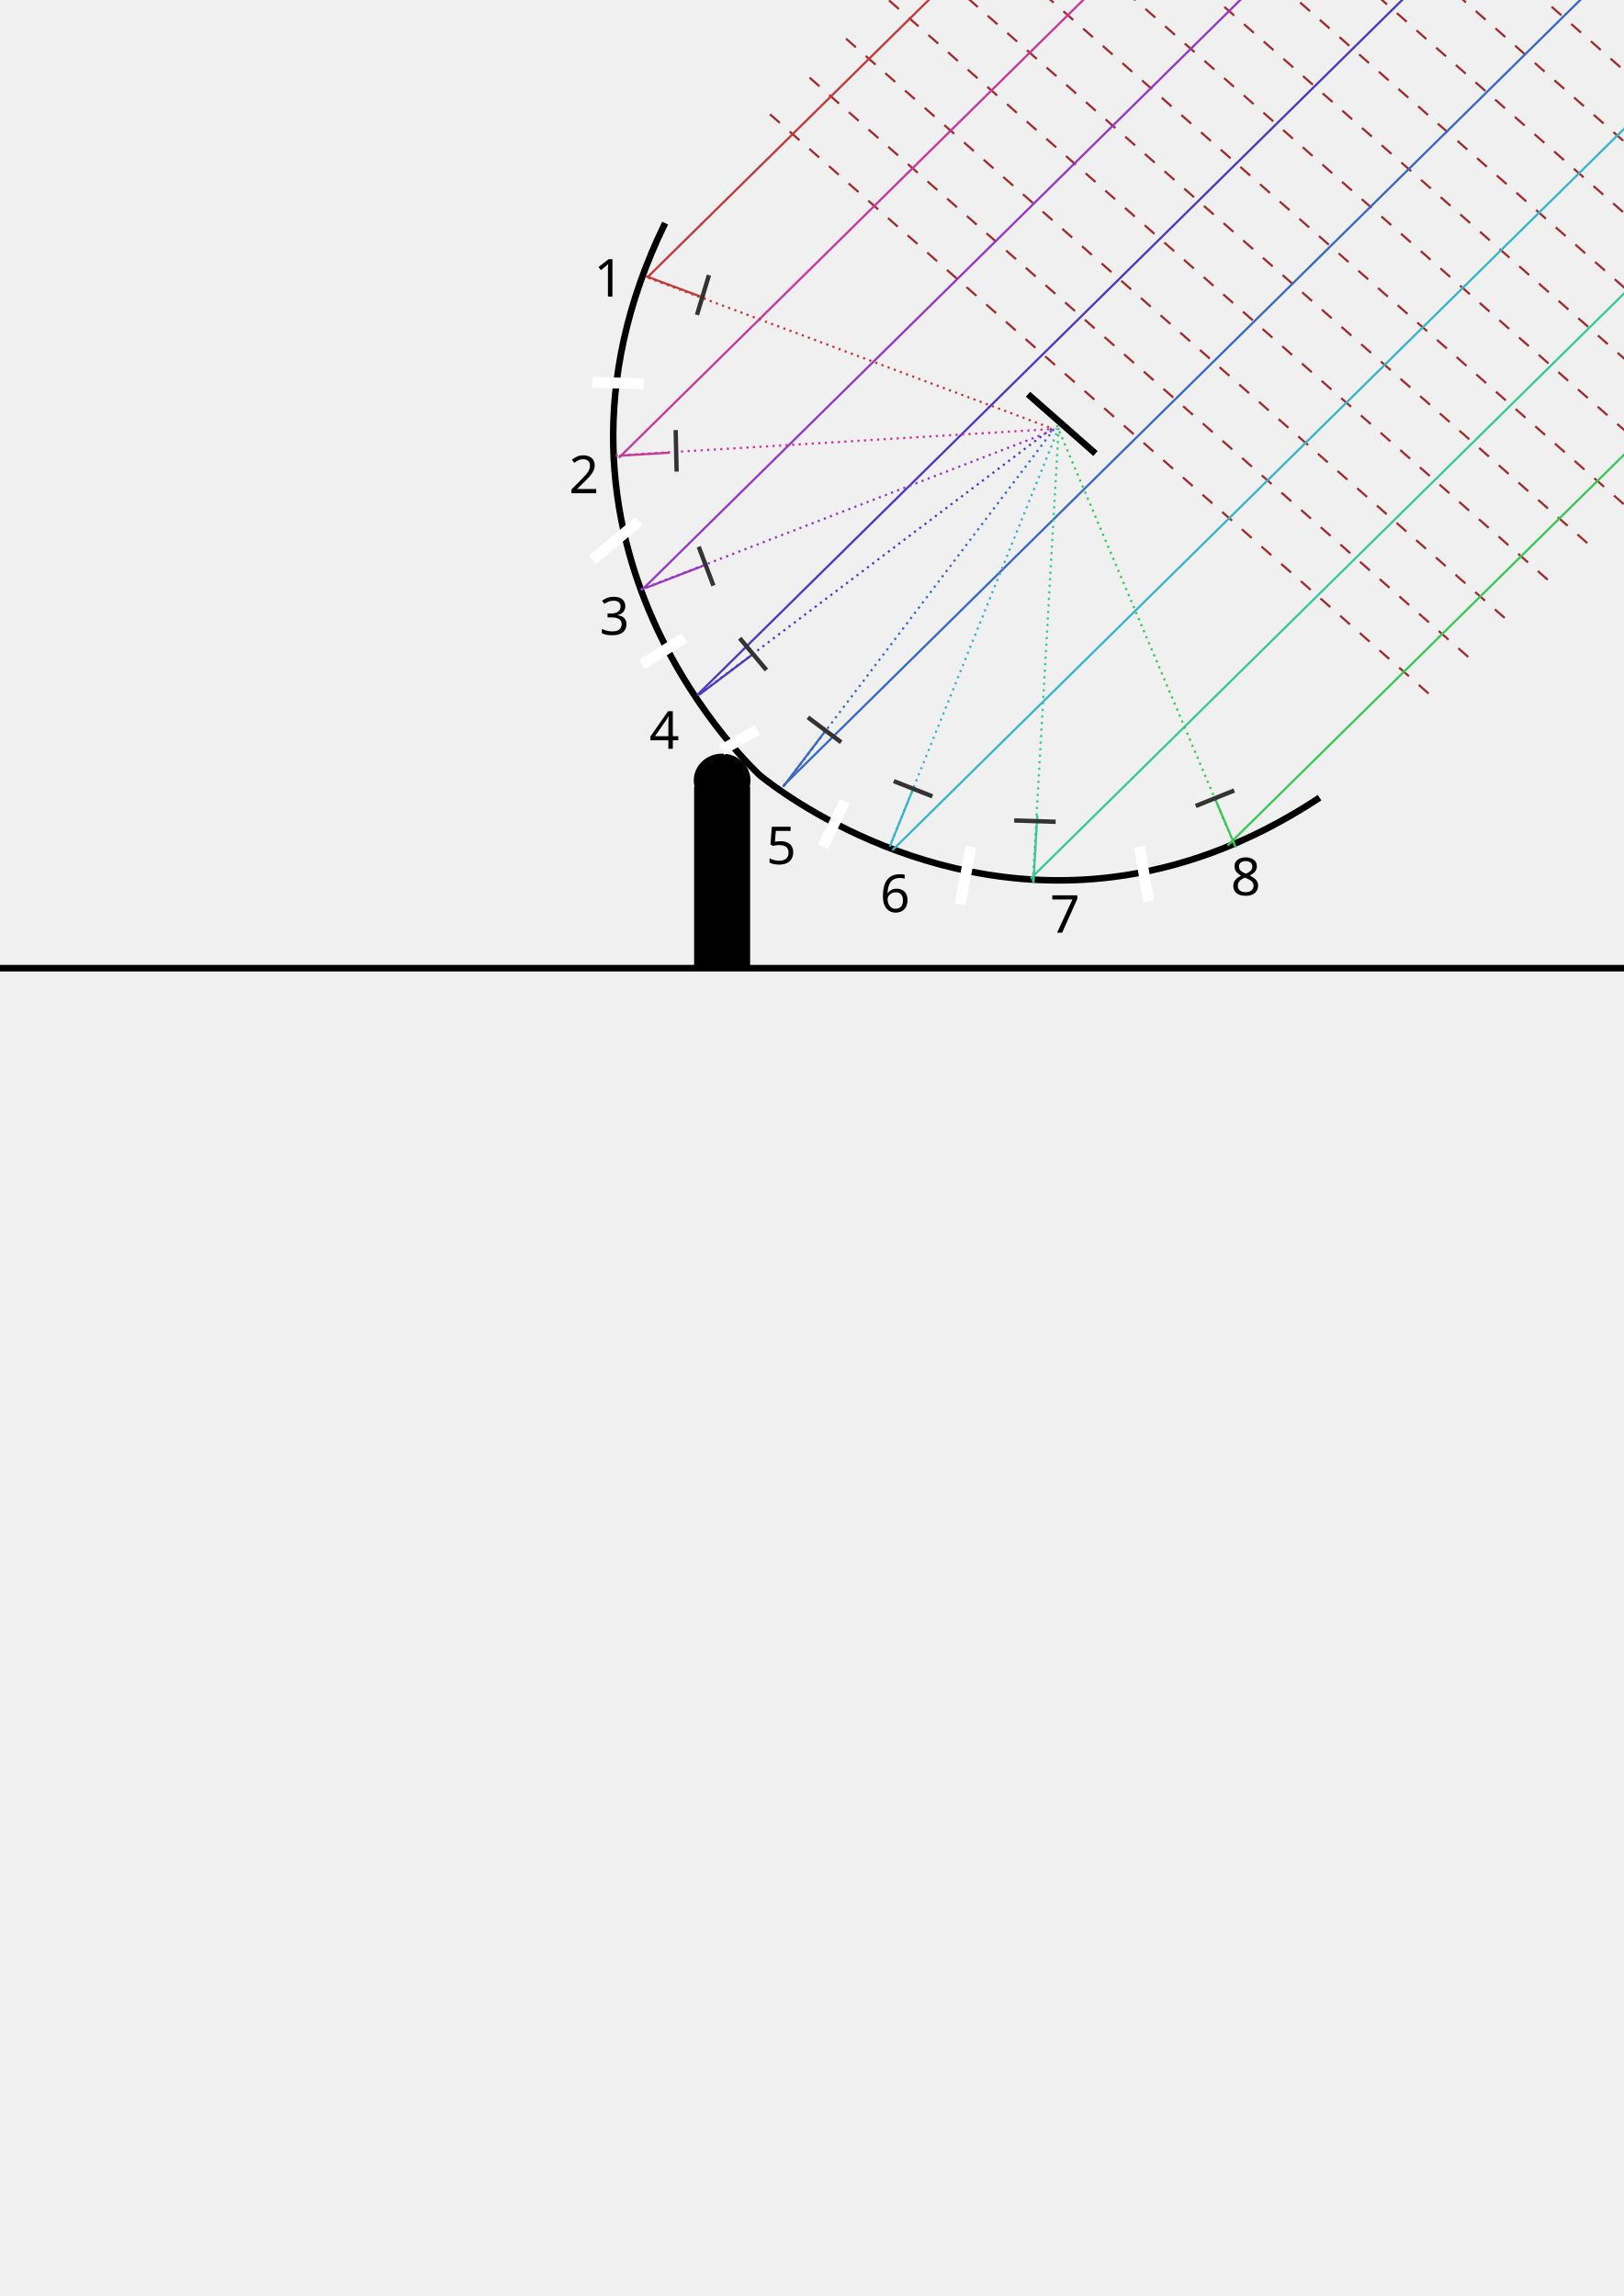
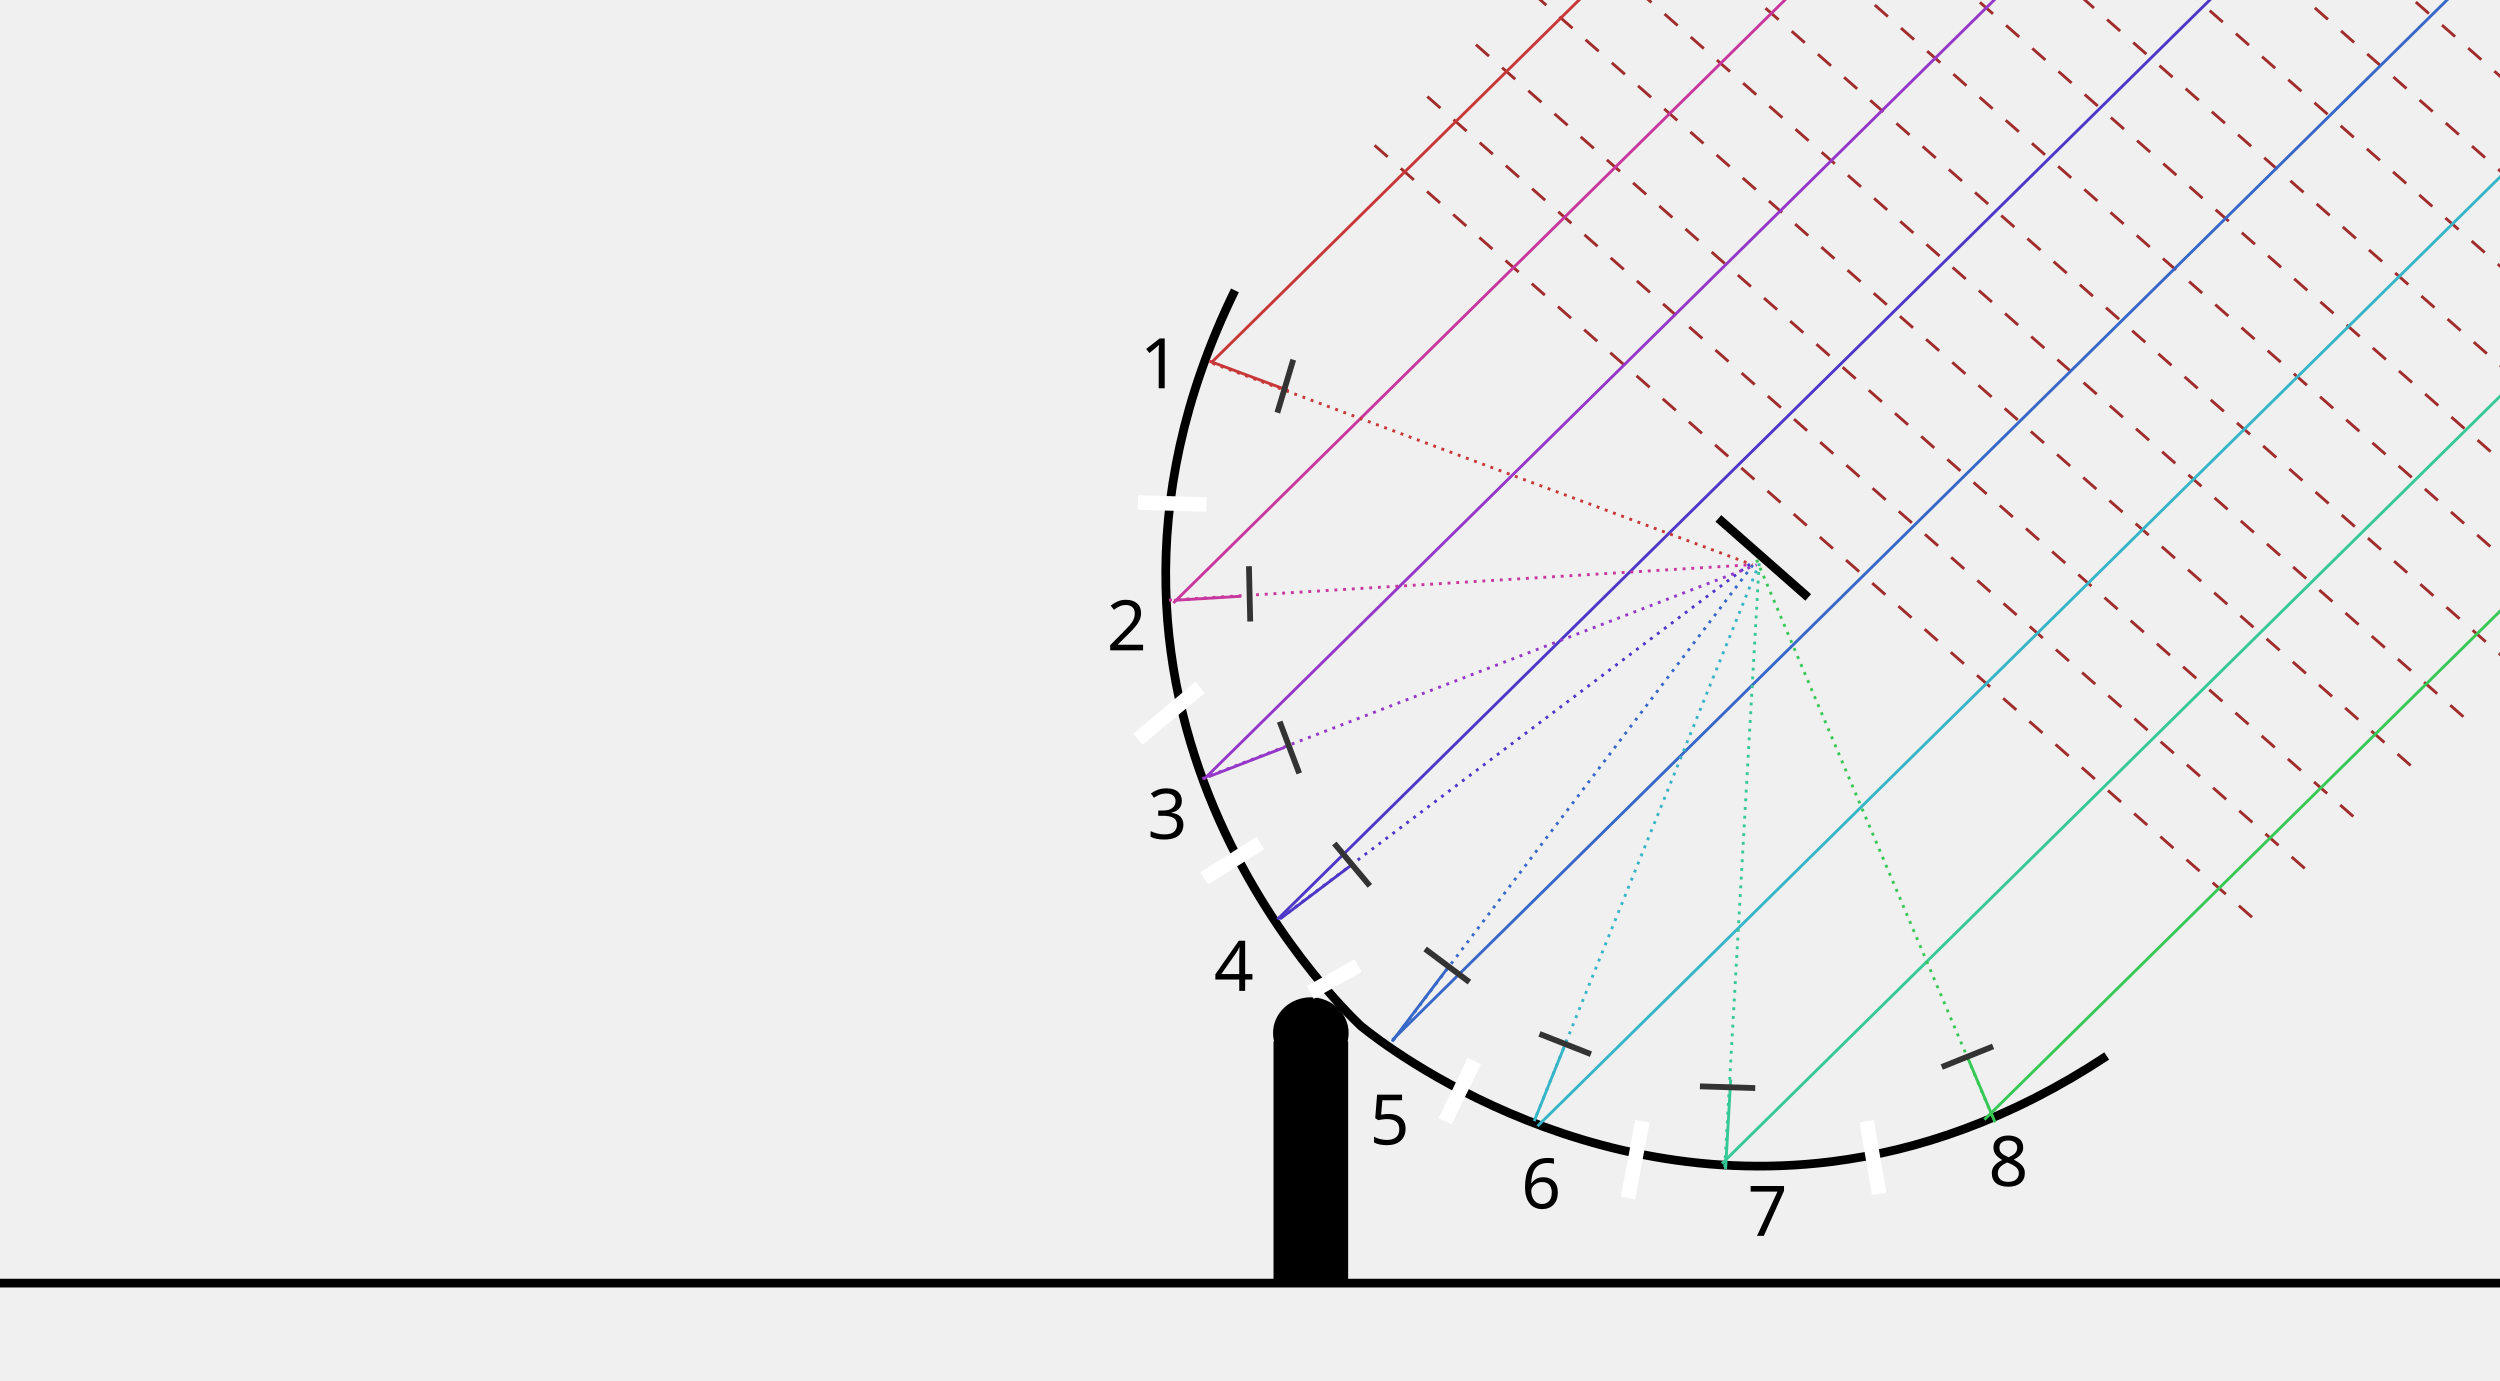
- <svg xmlns="http://www.w3.org/2000/svg" width="744.094" height="1052.362" id="svg2" version="1.1">
+ <svg xmlns="http://www.w3.org/2000/svg" width="860" height="475" id="svg2" version="1.1">
  <defs id="defs4">
-     <marker orient="auto" refY="0.0" refX="0.0" id="Arrow2Lstart" style="overflow:visible">
-       <path id="path4304" style="fill-rule:evenodd;stroke-width:0.625;stroke-linejoin:round" d="M 8.719,4.034 L -2.207,0.016 L 8.719,-4.002 C 6.973,-1.63 6.983,1.616 8.719,4.034 z " transform="scale(1.1) translate(1,0)" />
+     <marker orient="auto" refY="0" refX="0" id="Arrow2Lstart" style="overflow:visible">
+       <path id="path4304" style="fill-rule:evenodd;stroke-width:0.625;stroke-linejoin:round" d="M 8.719,4.034 -2.207,0.016 8.719,-4.002 c -1.745,2.372 -1.735,5.617 -6e-7,8.035 z" transform="matrix(1.1,0,0,1.1,1.1,0)" />
    </marker>
-     <marker orient="auto" refY="0.0" refX="0.0" id="Arrow1Lstart" style="overflow:visible">
-       <path id="path4286" d="M 0.0,0.0 L 5.0,-5.0 L -12.5,0.0 L 5.0,5.0 L 0.0,0.0 z " style="fill-rule:evenodd;stroke:#000000;stroke-width:1.0pt" transform="scale(0.8) translate(12.5,0)" />
+     <marker orient="auto" refY="0" refX="0" id="Arrow1Lstart" style="overflow:visible">
+       <path id="path4286" d="M 0,0 5,-5 -12.5,0 5,5 0,0 z" style="fill-rule:evenodd;stroke:#000000;stroke-width:1pt" transform="matrix(0.8,0,0,0.8,10,0)" />
    </marker>
-     <marker orient="auto" refY="0.0" refX="0.0" id="Arrow2Mend" style="overflow:visible;">
-       <path id="path4313" style="fill-rule:evenodd;stroke-width:0.625;stroke-linejoin:round;" d="M 8.719,4.034 L -2.207,0.016 L 8.719,-4.002 C 6.973,-1.63 6.983,1.616 8.719,4.034 z " transform="scale(0.6) rotate(180) translate(0,0)" />
+     <marker orient="auto" refY="0" refX="0" id="Arrow2Mend" style="overflow:visible">
+       <path id="path4313" style="fill-rule:evenodd;stroke-width:0.625;stroke-linejoin:round" d="M 8.719,4.034 -2.207,0.016 8.719,-4.002 c -1.745,2.372 -1.735,5.617 -6e-7,8.035 z" transform="scale(-0.6,-0.6)" />
    </marker>
-     <marker orient="auto" refY="0.0" refX="0.0" id="Arrow1Lend" style="overflow:visible;">
-       <path id="path4289" d="M 0.0,0.0 L 5.0,-5.0 L -12.5,0.0 L 5.0,5.0 L 0.0,0.0 z " style="fill-rule:evenodd;stroke:#000000;stroke-width:1.0pt;" transform="scale(0.8) rotate(180) translate(12.5,0)" />
+     <marker orient="auto" refY="0" refX="0" id="Arrow1Lend" style="overflow:visible">
+       <path id="path4289" d="M 0,0 5,-5 -12.5,0 5,5 0,0 z" style="fill-rule:evenodd;stroke:#000000;stroke-width:1pt" transform="matrix(-0.8,0,0,-0.8,-10,0)" />
    </marker>
  </defs>
-   <g id="layer1">
-     <path id="path2985" d="M 352.857,52.362 655.714,318.791" style="fill:#ff2a2a;stroke:#a02c2c;stroke-width:1;stroke-linecap:butt;stroke-linejoin:miter;stroke-miterlimit:4;stroke-opacity:1;stroke-dasharray:6, 6;stroke-dashoffset:0" />
-     <path id="path2985-4" d="M 371,35.576 673.857,302.005" style="fill:#ff2a2a;stroke:#a02c2c;stroke-width:1;stroke-linecap:butt;stroke-linejoin:miter;stroke-miterlimit:4;stroke-opacity:1;stroke-dasharray:6, 6;stroke-dashoffset:0" />
-     <path id="path2985-4-7" d="M 387.714,17.719 690.571,284.148" style="fill:#ff2a2a;stroke:#a02c2c;stroke-width:1;stroke-linecap:butt;stroke-linejoin:miter;stroke-miterlimit:4;stroke-opacity:1;stroke-dasharray:6, 6;stroke-dashoffset:0" />
-     <path id="path2985-45" d="M 407.429,0.184 710.286,266.612" style="fill:#ff2a2a;stroke:#a02c2c;stroke-width:1;stroke-linecap:butt;stroke-linejoin:miter;stroke-miterlimit:4;stroke-opacity:1;stroke-dasharray:6, 6;stroke-dashoffset:0" />
-     <path id="path2985-4-2" d="M 425.571,-16.602 728.429,249.826" style="fill:#ff2a2a;stroke:#a02c2c;stroke-width:1;stroke-linecap:butt;stroke-linejoin:miter;stroke-miterlimit:4;stroke-opacity:1;stroke-dasharray:6, 6;stroke-dashoffset:0" />
-     <path id="path2985-4-7-8" d="M 442.286,-34.459 745.143,231.969" style="fill:#ff2a2a;stroke:#a02c2c;stroke-width:1;stroke-linecap:butt;stroke-linejoin:miter;stroke-miterlimit:4;stroke-opacity:1;stroke-dasharray:6, 6;stroke-dashoffset:0" />
-     <path id="path2985-9" d="M 461.857,-51.388 764.714,215.041" style="fill:#ff2a2a;stroke:#a02c2c;stroke-width:1;stroke-linecap:butt;stroke-linejoin:miter;stroke-miterlimit:4;stroke-opacity:1;stroke-dasharray:6, 6;stroke-dashoffset:0" />
-     <path id="path2985-4-79" d="M 480,-68.174 782.857,198.255" style="fill:#ff2a2a;stroke:#a02c2c;stroke-width:1;stroke-linecap:butt;stroke-linejoin:miter;stroke-miterlimit:4;stroke-opacity:1;stroke-dasharray:6, 6;stroke-dashoffset:0" />
-     <path id="path2985-4-7-4" d="M 496.714,-86.031 799.571,180.398" style="fill:#ff2a2a;stroke:#a02c2c;stroke-width:1;stroke-linecap:butt;stroke-linejoin:miter;stroke-miterlimit:4;stroke-opacity:1;stroke-dasharray:6, 6;stroke-dashoffset:0" />
-     <path id="path2985-7" d="M 514,-104.959 816.857,161.469" style="fill:#ff2a2a;stroke:#a02c2c;stroke-width:1;stroke-linecap:butt;stroke-linejoin:miter;stroke-miterlimit:4;stroke-opacity:1;stroke-dasharray:6, 6;stroke-dashoffset:0" />
-     <path id="path2985-4-3" d="M 532.143,-121.745 835,144.684" style="fill:#ff2a2a;stroke:#a02c2c;stroke-width:1;stroke-linecap:butt;stroke-linejoin:miter;stroke-miterlimit:4;stroke-opacity:1;stroke-dasharray:6, 6;stroke-dashoffset:0" />
-     <path id="path2985-4-7-2" d="M 548.857,-139.602 851.714,126.826" style="fill:#ff2a2a;stroke:#a02c2c;stroke-width:1;stroke-linecap:butt;stroke-linejoin:miter;stroke-miterlimit:4;stroke-opacity:1;stroke-dasharray:6, 6;stroke-dashoffset:0" />
-     <path id="path4038-6" style="fill:none;stroke:#000000;stroke-width:3;stroke-linecap:butt;stroke-linejoin:miter;stroke-miterlimit:4;stroke-opacity:1;stroke-dasharray:none;stroke-dashoffset:0" d="m 604.71,365.626 c -33.109,21.88 -65.139,32.631 -94.698,36.34 -93.477,11.727 -162.243,-46.986 -162.243,-46.986 m -42.951,-252.721 c -72.51,148.417 43.74,253.414 43.74,253.414" />
-     <path id="path4063" style="fill:#000000;fill-opacity:1;stroke:#000000;stroke-width:0.835;stroke-linecap:square;stroke-linejoin:miter;stroke-miterlimit:4;stroke-opacity:1;stroke-dashoffset:0" d="m 343.511,357.719 c 0,6.555 -5.633,11.868 -12.583,11.868 -6.949,0 -12.583,-5.314 -12.583,-11.868 0,-6.555 5.633,-11.868 12.583,-11.868 6.949,0 12.583,5.314 12.583,11.868 z m -25.001,3.296 24.837,0 0,82.694 -24.837,0 z" />
-     <path style="fill:none;stroke:#000000;stroke-width:3;stroke-linecap:butt;stroke-linejoin:miter;stroke-miterlimit:4;stroke-opacity:1;stroke-dasharray:none" d="m -131.273,443.754 892.546,0 0,0.788" id="path4068" />
-     <path id="path2985-74" d="m 471.122,180.699 30.898,27.181" style="fill:#ff2a2a;stroke:#000000;stroke-width:3;stroke-linecap:butt;stroke-linejoin:miter;stroke-miterlimit:4;stroke-opacity:1;stroke-dasharray:none;stroke-dashoffset:0" />
-     <path style="fill:none;stroke:#c83737;stroke-width:1px;stroke-linecap:butt;stroke-linejoin:miter;stroke-opacity:1" d="M 296.571,127.219 450.857,-24.924" id="path4088" />
-     <path style="fill:none;stroke:#c8379d;stroke-width:1;stroke-linecap:butt;stroke-linejoin:miter;stroke-miterlimit:4;stroke-opacity:1;stroke-dasharray:none" d="M 283.629,209.804 499.802,-3.366" id="path4088-0" />
-     <path style="fill:none;stroke:#9537c8;stroke-width:1;stroke-linecap:butt;stroke-linejoin:miter;stroke-miterlimit:4;stroke-opacity:1;stroke-dasharray:none;marker-mid:none;marker-start:none;marker-end:none" d="M 294.082,270.494 587.792,-19.138" id="path4088-0-9" />
-     <path style="fill:none;stroke:#4c37c8;stroke-width:1;stroke-linecap:butt;stroke-linejoin:miter;stroke-miterlimit:4;stroke-opacity:1;stroke-dasharray:none" d="M 319.42,318.647 645.953,-3.351" id="path4088-0-9-1" />
-     <path style="fill:none;stroke:#3768c8;stroke-width:1;stroke-linecap:butt;stroke-linejoin:miter;stroke-miterlimit:4;stroke-opacity:1;stroke-dasharray:none" d="M 358.964,360.131 742.543,-18.121" id="path4088-0-9-1-5" />
-     <path style="fill:none;stroke:#37b5c8;stroke-width:1;stroke-linecap:butt;stroke-linejoin:miter;stroke-miterlimit:4;stroke-opacity:1;stroke-dasharray:none" d="M 408.903,389.763 752.766,50.676" id="path4088-0-9-1-7" />
-     <path style="fill:none;stroke:#37c898;stroke-width:1;stroke-linecap:butt;stroke-linejoin:miter;stroke-miterlimit:4;stroke-opacity:1;stroke-dasharray:none" d="M 472.354,402.62 816.217,63.533" id="path4088-0-9-1-7-3" />
-     <path style="fill:none;stroke:#37c855;stroke-width:1;stroke-linecap:butt;stroke-linejoin:miter;stroke-miterlimit:4;stroke-opacity:1;stroke-dasharray:none" d="m 562.628,387.519 216.173,-213.17" id="path4088-0-95" />
-     <path style="fill:none;stroke:#37c855;stroke-width:1;stroke-linecap:butt;stroke-linejoin:miter;stroke-miterlimit:4;stroke-opacity:1;stroke-dasharray:1,2;stroke-dashoffset:0" d="M 565.393,386.455 483.892,193.984" id="path4088-0-95-7" />
-     <path style="fill:none;stroke:#37c898;stroke-width:1;stroke-linecap:butt;stroke-linejoin:miter;stroke-miterlimit:4;stroke-opacity:1;stroke-dasharray:1,2;stroke-dashoffset:0" d="M 473.309,403.776 485.262,194.519" id="path4088-0-95-7-2" />
-     <path style="fill:#37abc8;stroke:#37b5c8;stroke-width:1;stroke-linecap:butt;stroke-linejoin:miter;stroke-opacity:1;stroke-miterlimit:4;stroke-dasharray:1,2;stroke-dashoffset:0" d="M 408.571,385.934 485,196.648" id="path4270" />
-     <path style="fill:none;stroke:#3768c8;stroke-width:1;stroke-linecap:butt;stroke-linejoin:miter;stroke-opacity:1;stroke-miterlimit:4;stroke-dasharray:1,2;stroke-dashoffset:0" d="M 359.286,360.219 483.571,195.934" id="path4272" />
-     <path style="fill:none;stroke:#4c37c8;stroke-width:1;stroke-linecap:butt;stroke-linejoin:miter;stroke-opacity:1;stroke-miterlimit:4;stroke-dasharray:1,2;stroke-dashoffset:0" d="M 320.714,318.076 483.571,195.219" id="path4274" />
-     <path style="fill:none;stroke:#9537c8;stroke-width:1;stroke-linecap:butt;stroke-linejoin:miter;stroke-opacity:1;stroke-miterlimit:4;stroke-dasharray:1,2;stroke-dashoffset:0" d="M 293.571,270.219 484.286,196.648" id="path4276" />
-     <path style="fill:none;stroke:#c8379d;stroke-width:1;stroke-linecap:butt;stroke-linejoin:miter;stroke-opacity:1;stroke-miterlimit:4;stroke-dasharray:1,2;stroke-dashoffset:0" d="m 282.143,208.791 200,-12.143" id="path4278" />
-     <path style="fill:none;stroke:#c83737;stroke-width:1;stroke-linecap:butt;stroke-linejoin:miter;stroke-opacity:1;stroke-miterlimit:4;stroke-dasharray:1,2;stroke-dashoffset:0" d="M 297.143,127.362 482.857,196.648" id="path4280" />
-     <path style="fill:none;stroke:#ffffff;stroke-width:5;stroke-linecap:butt;stroke-linejoin:miter;stroke-opacity:1;stroke-miterlimit:4;stroke-dasharray:none" d="M 271.429,175.219 295,175.934" id="path3816" />
-     <path style="fill:none;stroke:#ffffff;stroke-width:5;stroke-linecap:butt;stroke-linejoin:miter;stroke-opacity:1;stroke-miterlimit:4;stroke-dasharray:none" d="m 271.429,256.648 21.429,-17.857" id="path3818" />
-     <path style="fill:none;stroke:#ffffff;stroke-width:5;stroke-linecap:butt;stroke-linejoin:miter;stroke-opacity:1;stroke-miterlimit:4;stroke-dasharray:none" d="m 294.286,304.505 19.286,-12.143" id="path3820" />
-     <path style="fill:none;stroke:#ffffff;stroke-width:5;stroke-linecap:butt;stroke-linejoin:miter;stroke-opacity:1;stroke-miterlimit:4;stroke-dasharray:none" d="m 347.143,334.505 -16.429,9.286" id="path3822" />
-     <path style="fill:none;stroke:#ffffff;stroke-width:5;stroke-linecap:butt;stroke-linejoin:miter;stroke-opacity:1;stroke-miterlimit:4;stroke-dasharray:none" d="m 387.143,367.362 -10,20.714" id="path3824" />
-     <path style="fill:none;stroke:#ffffff;stroke-width:5;stroke-linecap:butt;stroke-linejoin:miter;stroke-opacity:1;stroke-miterlimit:4;stroke-dasharray:none" d="m 445,388.076 -5,26.429" id="path3826" />
-     <path style="fill:none;stroke:#ffffff;stroke-width:5;stroke-linecap:butt;stroke-linejoin:miter;stroke-opacity:1;stroke-miterlimit:4;stroke-dasharray:none" d="m 522.143,388.076 4.286,25" id="path3828" />
-     <text xml:space="preserve" style="font-size:40px;font-style:normal;font-weight:normal;line-height:125%;letter-spacing:0px;word-spacing:0px;fill:#000000;fill-opacity:1;stroke:none;font-family:Sans" x="272.143" y="135.934" id="text3830">
-       <tspan id="tspan3832" x="272.143" y="135.934" style="font-size:24px;font-style:normal;font-variant:normal;font-weight:normal;font-stretch:normal;font-family:MathJax_Main;-inkscape-font-specification:MathJax_Main">1</tspan>
+   <g id="layer1" transform="translate(0,-577.3622)">
+     <path id="path2985" d="M 472.857,627.362 775.714,893.791" style="fill:#ff2a2a;stroke:#a02c2c;stroke-width:1;stroke-linecap:butt;stroke-linejoin:miter;stroke-miterlimit:4;stroke-opacity:1;stroke-dasharray:6, 6;stroke-dashoffset:0" />
+     <path id="path2985-4" d="M 491,610.576 793.857,877.005" style="fill:#ff2a2a;stroke:#a02c2c;stroke-width:1;stroke-linecap:butt;stroke-linejoin:miter;stroke-miterlimit:4;stroke-opacity:1;stroke-dasharray:6, 6;stroke-dashoffset:0" />
+     <path id="path2985-4-7" d="M 507.714,592.719 810.571,859.148" style="fill:#ff2a2a;stroke:#a02c2c;stroke-width:1;stroke-linecap:butt;stroke-linejoin:miter;stroke-miterlimit:4;stroke-opacity:1;stroke-dasharray:6, 6;stroke-dashoffset:0" />
+     <path id="path2985-45" d="M 527.429,575.184 830.286,841.612" style="fill:#ff2a2a;stroke:#a02c2c;stroke-width:1;stroke-linecap:butt;stroke-linejoin:miter;stroke-miterlimit:4;stroke-opacity:1;stroke-dasharray:6, 6;stroke-dashoffset:0" />
+     <path id="path2985-4-2" d="M 545.571,558.398 848.429,824.826" style="fill:#ff2a2a;stroke:#a02c2c;stroke-width:1;stroke-linecap:butt;stroke-linejoin:miter;stroke-miterlimit:4;stroke-opacity:1;stroke-dasharray:6, 6;stroke-dashoffset:0" />
+     <path id="path2985-4-7-8" d="M 562.286,540.541 865.143,806.969" style="fill:#ff2a2a;stroke:#a02c2c;stroke-width:1;stroke-linecap:butt;stroke-linejoin:miter;stroke-miterlimit:4;stroke-opacity:1;stroke-dasharray:6, 6;stroke-dashoffset:0" />
+     <path id="path2985-9" d="M 581.857,523.612 884.714,790.041" style="fill:#ff2a2a;stroke:#a02c2c;stroke-width:1;stroke-linecap:butt;stroke-linejoin:miter;stroke-miterlimit:4;stroke-opacity:1;stroke-dasharray:6, 6;stroke-dashoffset:0" />
+     <path id="path2985-4-79" d="M 600,506.826 902.857,773.255" style="fill:#ff2a2a;stroke:#a02c2c;stroke-width:1;stroke-linecap:butt;stroke-linejoin:miter;stroke-miterlimit:4;stroke-opacity:1;stroke-dasharray:6, 6;stroke-dashoffset:0" />
+     <path id="path2985-4-7-4" d="M 616.714,488.969 919.571,755.398" style="fill:#ff2a2a;stroke:#a02c2c;stroke-width:1;stroke-linecap:butt;stroke-linejoin:miter;stroke-miterlimit:4;stroke-opacity:1;stroke-dasharray:6, 6;stroke-dashoffset:0" />
+     <path id="path2985-7" d="M 634,470.041 936.857,736.469" style="fill:#ff2a2a;stroke:#a02c2c;stroke-width:1;stroke-linecap:butt;stroke-linejoin:miter;stroke-miterlimit:4;stroke-opacity:1;stroke-dasharray:6, 6;stroke-dashoffset:0" />
+     <path id="path2985-4-3" d="M 652.143,453.255 955,719.684" style="fill:#ff2a2a;stroke:#a02c2c;stroke-width:1;stroke-linecap:butt;stroke-linejoin:miter;stroke-miterlimit:4;stroke-opacity:1;stroke-dasharray:6, 6;stroke-dashoffset:0" />
+     <path id="path2985-4-7-2" d="M 668.857,435.398 971.714,701.826" style="fill:#ff2a2a;stroke:#a02c2c;stroke-width:1;stroke-linecap:butt;stroke-linejoin:miter;stroke-miterlimit:4;stroke-opacity:1;stroke-dasharray:6, 6;stroke-dashoffset:0" />
+     <path id="path4038-6" style="fill:none;stroke:#000000;stroke-width:3;stroke-linecap:butt;stroke-linejoin:miter;stroke-miterlimit:4;stroke-opacity:1;stroke-dasharray:none;stroke-dashoffset:0" d="m 724.71,940.626 c -33.109,21.88 -65.139,32.631 -94.698,36.34 -93.477,11.727 -162.243,-46.986 -162.243,-46.986 m -42.951,-252.721 c -72.51,148.417 43.74,253.414 43.74,253.414" />
+     <path id="path4063" style="fill:#000000;fill-opacity:1;stroke:#000000;stroke-width:0.835;stroke-linecap:square;stroke-linejoin:miter;stroke-miterlimit:4;stroke-opacity:1;stroke-dashoffset:0" d="m 463.511,932.719 c 0,6.555 -5.633,11.868 -12.583,11.868 -6.949,0 -12.583,-5.314 -12.583,-11.868 0,-6.555 5.633,-11.868 12.583,-11.868 6.949,0 12.583,5.314 12.583,11.868 z m -25.001,3.296 24.837,0 0,82.694 -24.837,0 z" />
+     <path style="fill:none;stroke:#000000;stroke-width:3;stroke-linecap:butt;stroke-linejoin:miter;stroke-miterlimit:4;stroke-opacity:1;stroke-dasharray:none" d="m -11.273,1018.754 892.546,0 0,0.788" id="path4068" />
+     <path id="path2985-74" d="m 591.122,755.699 30.898,27.181" style="fill:#ff2a2a;stroke:#000000;stroke-width:3;stroke-linecap:butt;stroke-linejoin:miter;stroke-miterlimit:4;stroke-opacity:1;stroke-dasharray:none;stroke-dashoffset:0" />
+     <path style="fill:none;stroke:#c83737;stroke-width:1px;stroke-linecap:butt;stroke-linejoin:miter;stroke-opacity:1" d="M 416.571,702.219 570.857,550.076" id="path4088" />
+     <path style="fill:none;stroke:#c8379d;stroke-width:1;stroke-linecap:butt;stroke-linejoin:miter;stroke-miterlimit:4;stroke-opacity:1;stroke-dasharray:none" d="M 403.629,784.804 619.802,571.634" id="path4088-0" />
+     <path style="fill:none;stroke:#9537c8;stroke-width:1;stroke-linecap:butt;stroke-linejoin:miter;stroke-miterlimit:4;stroke-opacity:1;stroke-dasharray:none;marker-start:none;marker-mid:none;marker-end:none" d="M 414.082,845.494 707.792,555.862" id="path4088-0-9" />
+     <path style="fill:none;stroke:#4c37c8;stroke-width:1;stroke-linecap:butt;stroke-linejoin:miter;stroke-miterlimit:4;stroke-opacity:1;stroke-dasharray:none" d="M 439.42,893.647 765.953,571.649" id="path4088-0-9-1" />
+     <path style="fill:none;stroke:#3768c8;stroke-width:1;stroke-linecap:butt;stroke-linejoin:miter;stroke-miterlimit:4;stroke-opacity:1;stroke-dasharray:none" d="M 478.964,935.131 862.543,556.879" id="path4088-0-9-1-5" />
+     <path style="fill:none;stroke:#37b5c8;stroke-width:1;stroke-linecap:butt;stroke-linejoin:miter;stroke-miterlimit:4;stroke-opacity:1;stroke-dasharray:none" d="M 528.903,964.763 872.766,625.676" id="path4088-0-9-1-7" />
+     <path style="fill:none;stroke:#37c898;stroke-width:1;stroke-linecap:butt;stroke-linejoin:miter;stroke-miterlimit:4;stroke-opacity:1;stroke-dasharray:none" d="M 592.354,977.62 936.217,638.533" id="path4088-0-9-1-7-3" />
+     <path style="fill:none;stroke:#37c855;stroke-width:1;stroke-linecap:butt;stroke-linejoin:miter;stroke-miterlimit:4;stroke-opacity:1;stroke-dasharray:none" d="m 682.628,962.519 216.173,-213.17" id="path4088-0-95" />
+     <path style="fill:none;stroke:#37c855;stroke-width:1;stroke-linecap:butt;stroke-linejoin:miter;stroke-miterlimit:4;stroke-opacity:1;stroke-dasharray:1, 2;stroke-dashoffset:0" d="M 685.393,961.455 603.892,768.984" id="path4088-0-95-7" />
+     <path style="fill:none;stroke:#37c898;stroke-width:1;stroke-linecap:butt;stroke-linejoin:miter;stroke-miterlimit:4;stroke-opacity:1;stroke-dasharray:1, 2;stroke-dashoffset:0" d="M 593.309,978.776 605.262,769.519" id="path4088-0-95-7-2" />
+     <path style="fill:#37abc8;stroke:#37b5c8;stroke-width:1;stroke-linecap:butt;stroke-linejoin:miter;stroke-miterlimit:4;stroke-opacity:1;stroke-dasharray:1, 2;stroke-dashoffset:0" d="M 528.571,960.934 605,771.648" id="path4270" />
+     <path style="fill:none;stroke:#3768c8;stroke-width:1;stroke-linecap:butt;stroke-linejoin:miter;stroke-miterlimit:4;stroke-opacity:1;stroke-dasharray:1, 2;stroke-dashoffset:0" d="M 479.286,935.219 603.571,770.934" id="path4272" />
+     <path style="fill:none;stroke:#4c37c8;stroke-width:1;stroke-linecap:butt;stroke-linejoin:miter;stroke-miterlimit:4;stroke-opacity:1;stroke-dasharray:1, 2;stroke-dashoffset:0" d="M 440.714,893.076 603.571,770.219" id="path4274" />
+     <path style="fill:none;stroke:#9537c8;stroke-width:1;stroke-linecap:butt;stroke-linejoin:miter;stroke-miterlimit:4;stroke-opacity:1;stroke-dasharray:1, 2;stroke-dashoffset:0" d="M 413.571,845.219 604.286,771.648" id="path4276" />
+     <path style="fill:none;stroke:#c8379d;stroke-width:1;stroke-linecap:butt;stroke-linejoin:miter;stroke-miterlimit:4;stroke-opacity:1;stroke-dasharray:1, 2;stroke-dashoffset:0" d="m 402.143,783.791 200,-12.143" id="path4278" />
+     <path style="fill:none;stroke:#c83737;stroke-width:1;stroke-linecap:butt;stroke-linejoin:miter;stroke-miterlimit:4;stroke-opacity:1;stroke-dasharray:1, 2;stroke-dashoffset:0" d="M 417.143,702.362 602.857,771.648" id="path4280" />
+     <path style="fill:none;stroke:#ffffff;stroke-width:5;stroke-linecap:butt;stroke-linejoin:miter;stroke-miterlimit:4;stroke-opacity:1;stroke-dasharray:none" d="M 391.429,750.219 415,750.934" id="path3816" />
+     <path style="fill:none;stroke:#ffffff;stroke-width:5;stroke-linecap:butt;stroke-linejoin:miter;stroke-miterlimit:4;stroke-opacity:1;stroke-dasharray:none" d="m 391.429,831.648 21.429,-17.857" id="path3818" />
+     <path style="fill:none;stroke:#ffffff;stroke-width:5;stroke-linecap:butt;stroke-linejoin:miter;stroke-miterlimit:4;stroke-opacity:1;stroke-dasharray:none" d="m 414.286,879.505 19.286,-12.143" id="path3820" />
+     <path style="fill:none;stroke:#ffffff;stroke-width:5;stroke-linecap:butt;stroke-linejoin:miter;stroke-miterlimit:4;stroke-opacity:1;stroke-dasharray:none" d="m 467.143,909.505 -16.429,9.286" id="path3822" />
+     <path style="fill:none;stroke:#ffffff;stroke-width:5;stroke-linecap:butt;stroke-linejoin:miter;stroke-miterlimit:4;stroke-opacity:1;stroke-dasharray:none" d="m 507.143,942.362 -10,20.714" id="path3824" />
+     <path style="fill:none;stroke:#ffffff;stroke-width:5;stroke-linecap:butt;stroke-linejoin:miter;stroke-miterlimit:4;stroke-opacity:1;stroke-dasharray:none" d="m 565,963.076 -5,26.429" id="path3826" />
+     <path style="fill:none;stroke:#ffffff;stroke-width:5;stroke-linecap:butt;stroke-linejoin:miter;stroke-miterlimit:4;stroke-opacity:1;stroke-dasharray:none" d="m 642.143,963.076 4.286,25" id="path3828" />
+     <text xml:space="preserve" style="font-size:40px;font-style:normal;font-weight:normal;line-height:125%;letter-spacing:0px;word-spacing:0px;fill:#000000;fill-opacity:1;stroke:none;font-family:Sans" x="392.143" y="710.934" id="text3830">
+       <tspan id="tspan3832" x="392.143" y="710.934" style="font-size:24px;font-style:normal;font-variant:normal;font-weight:normal;font-stretch:normal;font-family:MathJax_Main;-inkscape-font-specification:MathJax_Main">1</tspan>
    </text>
-     <text xml:space="preserve" style="font-size:40px;font-style:normal;font-weight:normal;line-height:125%;letter-spacing:0px;word-spacing:0px;fill:#000000;fill-opacity:1;stroke:none;font-family:Sans" x="260.737" y="226.068" id="text3830-3">
-       <tspan id="tspan3832-9" x="260.737" y="226.068" style="font-size:24px;font-style:normal;font-variant:normal;font-weight:normal;font-stretch:normal;font-family:MathJax_Main;-inkscape-font-specification:MathJax_Main">2</tspan>
+     <text xml:space="preserve" style="font-size:40px;font-style:normal;font-weight:normal;line-height:125%;letter-spacing:0px;word-spacing:0px;fill:#000000;fill-opacity:1;stroke:none;font-family:Sans" x="380.737" y="801.068" id="text3830-3">
+       <tspan id="tspan3832-9" x="380.737" y="801.068" style="font-size:24px;font-style:normal;font-variant:normal;font-weight:normal;font-stretch:normal;font-family:MathJax_Main;-inkscape-font-specification:MathJax_Main">2</tspan>
    </text>
-     <text xml:space="preserve" style="font-size:40px;font-style:normal;font-weight:normal;line-height:125%;letter-spacing:0px;word-spacing:0px;fill:#000000;fill-opacity:1;stroke:none;font-family:Sans" x="274.726" y="290.926" id="text3830-3-6">
-       <tspan id="tspan3832-9-2" x="274.726" y="290.926" style="font-size:24px;font-style:normal;font-variant:normal;font-weight:normal;font-stretch:normal;font-family:MathJax_Main;-inkscape-font-specification:MathJax_Main">3</tspan>
+     <text xml:space="preserve" style="font-size:40px;font-style:normal;font-weight:normal;line-height:125%;letter-spacing:0px;word-spacing:0px;fill:#000000;fill-opacity:1;stroke:none;font-family:Sans" x="394.726" y="865.926" id="text3830-3-6">
+       <tspan id="tspan3832-9-2" x="394.726" y="865.926" style="font-size:24px;font-style:normal;font-variant:normal;font-weight:normal;font-stretch:normal;font-family:MathJax_Main;-inkscape-font-specification:MathJax_Main">3</tspan>
    </text>
-     <text xml:space="preserve" style="font-size:40px;font-style:normal;font-weight:normal;line-height:125%;letter-spacing:0px;word-spacing:0px;fill:#000000;fill-opacity:1;stroke:none;font-family:Sans" x="297.583" y="343.211" id="text3830-3-6-8">
-       <tspan id="tspan3832-9-2-1" x="297.583" y="343.211" style="font-size:24px;font-style:normal;font-variant:normal;font-weight:normal;font-stretch:normal;font-family:MathJax_Main;-inkscape-font-specification:MathJax_Main">4</tspan>
+     <text xml:space="preserve" style="font-size:40px;font-style:normal;font-weight:normal;line-height:125%;letter-spacing:0px;word-spacing:0px;fill:#000000;fill-opacity:1;stroke:none;font-family:Sans" x="417.583" y="918.211" id="text3830-3-6-8">
+       <tspan id="tspan3832-9-2-1" x="417.583" y="918.211" style="font-size:24px;font-style:normal;font-variant:normal;font-weight:normal;font-stretch:normal;font-family:MathJax_Main;-inkscape-font-specification:MathJax_Main">4</tspan>
    </text>
-     <text xml:space="preserve" style="font-size:40px;font-style:normal;font-weight:normal;line-height:125%;letter-spacing:0px;word-spacing:0px;fill:#000000;fill-opacity:1;stroke:none;font-family:Sans" x="351.155" y="396.068" id="text3830-3-6-8-2">
-       <tspan id="tspan3832-9-2-1-0" x="351.155" y="396.068" style="font-size:24px;font-style:normal;font-variant:normal;font-weight:normal;font-stretch:normal;font-family:MathJax_Main;-inkscape-font-specification:MathJax_Main">5</tspan>
+     <text xml:space="preserve" style="font-size:40px;font-style:normal;font-weight:normal;line-height:125%;letter-spacing:0px;word-spacing:0px;fill:#000000;fill-opacity:1;stroke:none;font-family:Sans" x="471.155" y="971.068" id="text3830-3-6-8-2">
+       <tspan id="tspan3832-9-2-1-0" x="471.155" y="971.068" style="font-size:24px;font-style:normal;font-variant:normal;font-weight:normal;font-stretch:normal;font-family:MathJax_Main;-inkscape-font-specification:MathJax_Main">5</tspan>
    </text>
-     <text xml:space="preserve" style="font-size:40px;font-style:normal;font-weight:normal;line-height:125%;letter-spacing:0px;word-spacing:0px;fill:#000000;fill-opacity:1;stroke:none;font-family:Sans" x="403.298" y="418.068" id="text3830-3-6-8-2-4">
-       <tspan id="tspan3832-9-2-1-0-1" x="403.298" y="418.068" style="font-size:24px;font-style:normal;font-variant:normal;font-weight:normal;font-stretch:normal;font-family:MathJax_Main;-inkscape-font-specification:MathJax_Main">6</tspan>
+     <text xml:space="preserve" style="font-size:40px;font-style:normal;font-weight:normal;line-height:125%;letter-spacing:0px;word-spacing:0px;fill:#000000;fill-opacity:1;stroke:none;font-family:Sans" x="523.298" y="993.068" id="text3830-3-6-8-2-4">
+       <tspan id="tspan3832-9-2-1-0-1" x="523.298" y="993.068" style="font-size:24px;font-style:normal;font-variant:normal;font-weight:normal;font-stretch:normal;font-family:MathJax_Main;-inkscape-font-specification:MathJax_Main">6</tspan>
    </text>
-     <text xml:space="preserve" style="font-size:40px;font-style:normal;font-weight:normal;line-height:125%;letter-spacing:0px;word-spacing:0px;fill:#000000;fill-opacity:1;stroke:none;font-family:Sans" x="481.155" y="427.497" id="text3830-3-6-8-2-4-7">
-       <tspan id="tspan3832-9-2-1-0-1-1" x="481.155" y="427.497" style="font-size:24px;font-style:normal;font-variant:normal;font-weight:normal;font-stretch:normal;font-family:MathJax_Main;-inkscape-font-specification:MathJax_Main">7</tspan>
+     <text xml:space="preserve" style="font-size:40px;font-style:normal;font-weight:normal;line-height:125%;letter-spacing:0px;word-spacing:0px;fill:#000000;fill-opacity:1;stroke:none;font-family:Sans" x="601.155" y="1002.497" id="text3830-3-6-8-2-4-7">
+       <tspan id="tspan3832-9-2-1-0-1-1" x="601.155" y="1002.497" style="font-size:24px;font-style:normal;font-variant:normal;font-weight:normal;font-stretch:normal;font-family:MathJax_Main;-inkscape-font-specification:MathJax_Main">7</tspan>
    </text>
-     <text xml:space="preserve" style="font-size:40px;font-style:normal;font-weight:normal;line-height:125%;letter-spacing:0px;word-spacing:0px;fill:#000000;fill-opacity:1;stroke:none;font-family:Sans" x="564.012" y="410.354" id="text3830-3-6-8-2-4-7-2">
-       <tspan id="tspan3832-9-2-1-0-1-1-5" x="564.012" y="410.354" style="font-size:24px;font-style:normal;font-variant:normal;font-weight:normal;font-stretch:normal;font-family:MathJax_Main;-inkscape-font-specification:MathJax_Main">8</tspan>
+     <text xml:space="preserve" style="font-size:40px;font-style:normal;font-weight:normal;line-height:125%;letter-spacing:0px;word-spacing:0px;fill:#000000;fill-opacity:1;stroke:none;font-family:Sans" x="684.012" y="985.354" id="text3830-3-6-8-2-4-7-2">
+       <tspan id="tspan3832-9-2-1-0-1-1-5" x="684.012" y="985.354" style="font-size:24px;font-style:normal;font-variant:normal;font-weight:normal;font-stretch:normal;font-family:MathJax_Main;-inkscape-font-specification:MathJax_Main">8</tspan>
    </text>
-     <path style="fill:none;stroke:#37c855;stroke-width:1;stroke-linecap:butt;stroke-linejoin:miter;stroke-miterlimit:4;stroke-opacity:1;stroke-dasharray:none" d="m 566.295,388.428 -9.877,-23.326" id="path4088-0-95-7-3" />
-     <path style="fill:none;stroke:#37c898;stroke-width:1;stroke-linecap:butt;stroke-linejoin:miter;stroke-miterlimit:4;stroke-opacity:1;stroke-dasharray:none" d="m 473.597,404.56 1.761,-30.824" id="path4088-0-95-7-2-3" />
-     <path style="fill:#37abc8;stroke:#37b5c8;stroke-width:1;stroke-linecap:butt;stroke-linejoin:miter;stroke-miterlimit:4;stroke-opacity:1;stroke-dasharray:none" d="m 407.764,388.026 11.219,-27.784" id="path4270-3" />
-     <path style="fill:none;stroke:#3768c8;stroke-width:1;stroke-linecap:butt;stroke-linejoin:miter;stroke-opacity:1;stroke-miterlimit:4;stroke-dasharray:none" d="m 358.864,360.641 19.551,-25.843" id="path4272-0" />
-     <path style="fill:none;stroke:#4c37c8;stroke-width:1;stroke-linecap:butt;stroke-linejoin:miter;stroke-opacity:1;stroke-miterlimit:4;stroke-dasharray:none" d="m 320.29,318.5 24.795,-18.705" id="path4274-9" />
-     <path style="fill:none;stroke:#9537c8;stroke-width:1;stroke-linecap:butt;stroke-linejoin:miter;stroke-opacity:1;stroke-miterlimit:4;stroke-dasharray:none" d="M 295.64,269.579 321.946,259.431" id="path4276-2" />
-     <path style="fill:none;stroke:#c8379d;stroke-width:1;stroke-linecap:butt;stroke-linejoin:miter;stroke-opacity:1;stroke-miterlimit:4;stroke-dasharray:none" d="M 283.843,208.876 306.871,207.478" id="path4278-8" />
-     <path style="fill:none;stroke:#c83737;stroke-width:1;stroke-linecap:butt;stroke-linejoin:miter;stroke-opacity:1;stroke-miterlimit:4;stroke-dasharray:none" d="m 296.002,126.578 27.178,10.139" id="path4280-5" />
-     <path id="path2985-74-9" d="m 547.957,369.409 17.657,-7.092" style="fill:#ff2a2a;stroke:#333333;stroke-width:2;stroke-linecap:butt;stroke-linejoin:miter;stroke-miterlimit:4;stroke-opacity:1;stroke-dasharray:none;stroke-dashoffset:0" />
-     <path id="path2985-74-9-5" d="m 464.776,376.062 19.019,0.601" style="fill:#ff2a2a;stroke:#333333;stroke-width:2;stroke-linecap:butt;stroke-linejoin:miter;stroke-miterlimit:4;stroke-opacity:1;stroke-dasharray:none;stroke-dashoffset:0" />
-     <path id="path2985-74-9-9" d="m 409.577,358.018 17.704,6.974" style="fill:#ff2a2a;stroke:#333333;stroke-width:2;stroke-linecap:butt;stroke-linejoin:miter;stroke-miterlimit:4;stroke-opacity:1;stroke-dasharray:none;stroke-dashoffset:0" />
-     <path id="path2985-74-9-7" d="m 370.24,328.804 15.234,11.402" style="fill:#ff2a2a;stroke:#333333;stroke-width:2;stroke-linecap:butt;stroke-linejoin:miter;stroke-miterlimit:4;stroke-opacity:1;stroke-dasharray:none;stroke-dashoffset:0" />
-     <path id="path2985-74-9-7-3" d="m 339.003,292.518 12.221,14.585" style="fill:#ff2a2a;stroke:#333333;stroke-width:2;stroke-linecap:butt;stroke-linejoin:miter;stroke-miterlimit:4;stroke-opacity:1;stroke-dasharray:none;stroke-dashoffset:0" />
-     <path id="path2985-74-9-7-6" d="m 320.207,250.606 6.728,17.799" style="fill:#ff2a2a;stroke:#333333;stroke-width:2;stroke-linecap:butt;stroke-linejoin:miter;stroke-miterlimit:4;stroke-opacity:1;stroke-dasharray:none;stroke-dashoffset:0" />
-     <path id="path2985-74-9-7-2" d="m 309.636,197.136 0.442,19.023" style="fill:#ff2a2a;stroke:#333333;stroke-width:2;stroke-linecap:butt;stroke-linejoin:miter;stroke-miterlimit:4;stroke-opacity:1;stroke-dasharray:none;stroke-dashoffset:0" />
-     <path id="path2985-74-9-7-7" d="m 324.882,126.108 -5.479,18.222" style="fill:#ff2a2a;stroke:#333333;stroke-width:2;stroke-linecap:butt;stroke-linejoin:miter;stroke-miterlimit:4;stroke-opacity:1;stroke-dasharray:none;stroke-dashoffset:0" />
+     <path style="fill:none;stroke:#37c855;stroke-width:1;stroke-linecap:butt;stroke-linejoin:miter;stroke-miterlimit:4;stroke-opacity:1;stroke-dasharray:none" d="m 686.295,963.428 -9.877,-23.326" id="path4088-0-95-7-3" />
+     <path style="fill:none;stroke:#37c898;stroke-width:1;stroke-linecap:butt;stroke-linejoin:miter;stroke-miterlimit:4;stroke-opacity:1;stroke-dasharray:none" d="m 593.597,979.56 1.761,-30.824" id="path4088-0-95-7-2-3" />
+     <path style="fill:#37abc8;stroke:#37b5c8;stroke-width:1;stroke-linecap:butt;stroke-linejoin:miter;stroke-miterlimit:4;stroke-opacity:1;stroke-dasharray:none" d="m 527.764,963.027 11.219,-27.784" id="path4270-3" />
+     <path style="fill:none;stroke:#3768c8;stroke-width:1;stroke-linecap:butt;stroke-linejoin:miter;stroke-miterlimit:4;stroke-opacity:1;stroke-dasharray:none" d="m 478.864,935.641 19.551,-25.843" id="path4272-0" />
+     <path style="fill:none;stroke:#4c37c8;stroke-width:1;stroke-linecap:butt;stroke-linejoin:miter;stroke-miterlimit:4;stroke-opacity:1;stroke-dasharray:none" d="m 440.29,893.5 24.795,-18.705" id="path4274-9" />
+     <path style="fill:none;stroke:#9537c8;stroke-width:1;stroke-linecap:butt;stroke-linejoin:miter;stroke-miterlimit:4;stroke-opacity:1;stroke-dasharray:none" d="M 415.64,844.579 441.946,834.431" id="path4276-2" />
+     <path style="fill:none;stroke:#c8379d;stroke-width:1;stroke-linecap:butt;stroke-linejoin:miter;stroke-miterlimit:4;stroke-opacity:1;stroke-dasharray:none" d="M 403.843,783.876 426.871,782.478" id="path4278-8" />
+     <path style="fill:none;stroke:#c83737;stroke-width:1;stroke-linecap:butt;stroke-linejoin:miter;stroke-miterlimit:4;stroke-opacity:1;stroke-dasharray:none" d="m 416.002,701.578 27.178,10.139" id="path4280-5" />
+     <path id="path2985-74-9" d="m 667.957,944.409 17.657,-7.092" style="fill:#ff2a2a;stroke:#333333;stroke-width:2;stroke-linecap:butt;stroke-linejoin:miter;stroke-miterlimit:4;stroke-opacity:1;stroke-dasharray:none;stroke-dashoffset:0" />
+     <path id="path2985-74-9-5" d="m 584.776,951.062 19.019,0.601" style="fill:#ff2a2a;stroke:#333333;stroke-width:2;stroke-linecap:butt;stroke-linejoin:miter;stroke-miterlimit:4;stroke-opacity:1;stroke-dasharray:none;stroke-dashoffset:0" />
+     <path id="path2985-74-9-9" d="m 529.577,933.018 17.704,6.974" style="fill:#ff2a2a;stroke:#333333;stroke-width:2;stroke-linecap:butt;stroke-linejoin:miter;stroke-miterlimit:4;stroke-opacity:1;stroke-dasharray:none;stroke-dashoffset:0" />
+     <path id="path2985-74-9-7" d="m 490.24,903.804 15.234,11.402" style="fill:#ff2a2a;stroke:#333333;stroke-width:2;stroke-linecap:butt;stroke-linejoin:miter;stroke-miterlimit:4;stroke-opacity:1;stroke-dasharray:none;stroke-dashoffset:0" />
+     <path id="path2985-74-9-7-3" d="m 459.003,867.518 12.221,14.585" style="fill:#ff2a2a;stroke:#333333;stroke-width:2;stroke-linecap:butt;stroke-linejoin:miter;stroke-miterlimit:4;stroke-opacity:1;stroke-dasharray:none;stroke-dashoffset:0" />
+     <path id="path2985-74-9-7-6" d="m 440.207,825.606 6.728,17.799" style="fill:#ff2a2a;stroke:#333333;stroke-width:2;stroke-linecap:butt;stroke-linejoin:miter;stroke-miterlimit:4;stroke-opacity:1;stroke-dasharray:none;stroke-dashoffset:0" />
+     <path id="path2985-74-9-7-2" d="m 429.636,772.136 0.442,19.023" style="fill:#ff2a2a;stroke:#333333;stroke-width:2;stroke-linecap:butt;stroke-linejoin:miter;stroke-miterlimit:4;stroke-opacity:1;stroke-dasharray:none;stroke-dashoffset:0" />
+     <path id="path2985-74-9-7-7" d="m 444.882,701.108 -5.479,18.222" style="fill:#ff2a2a;stroke:#333333;stroke-width:2;stroke-linecap:butt;stroke-linejoin:miter;stroke-miterlimit:4;stroke-opacity:1;stroke-dasharray:none;stroke-dashoffset:0" />
  </g>
</svg>
